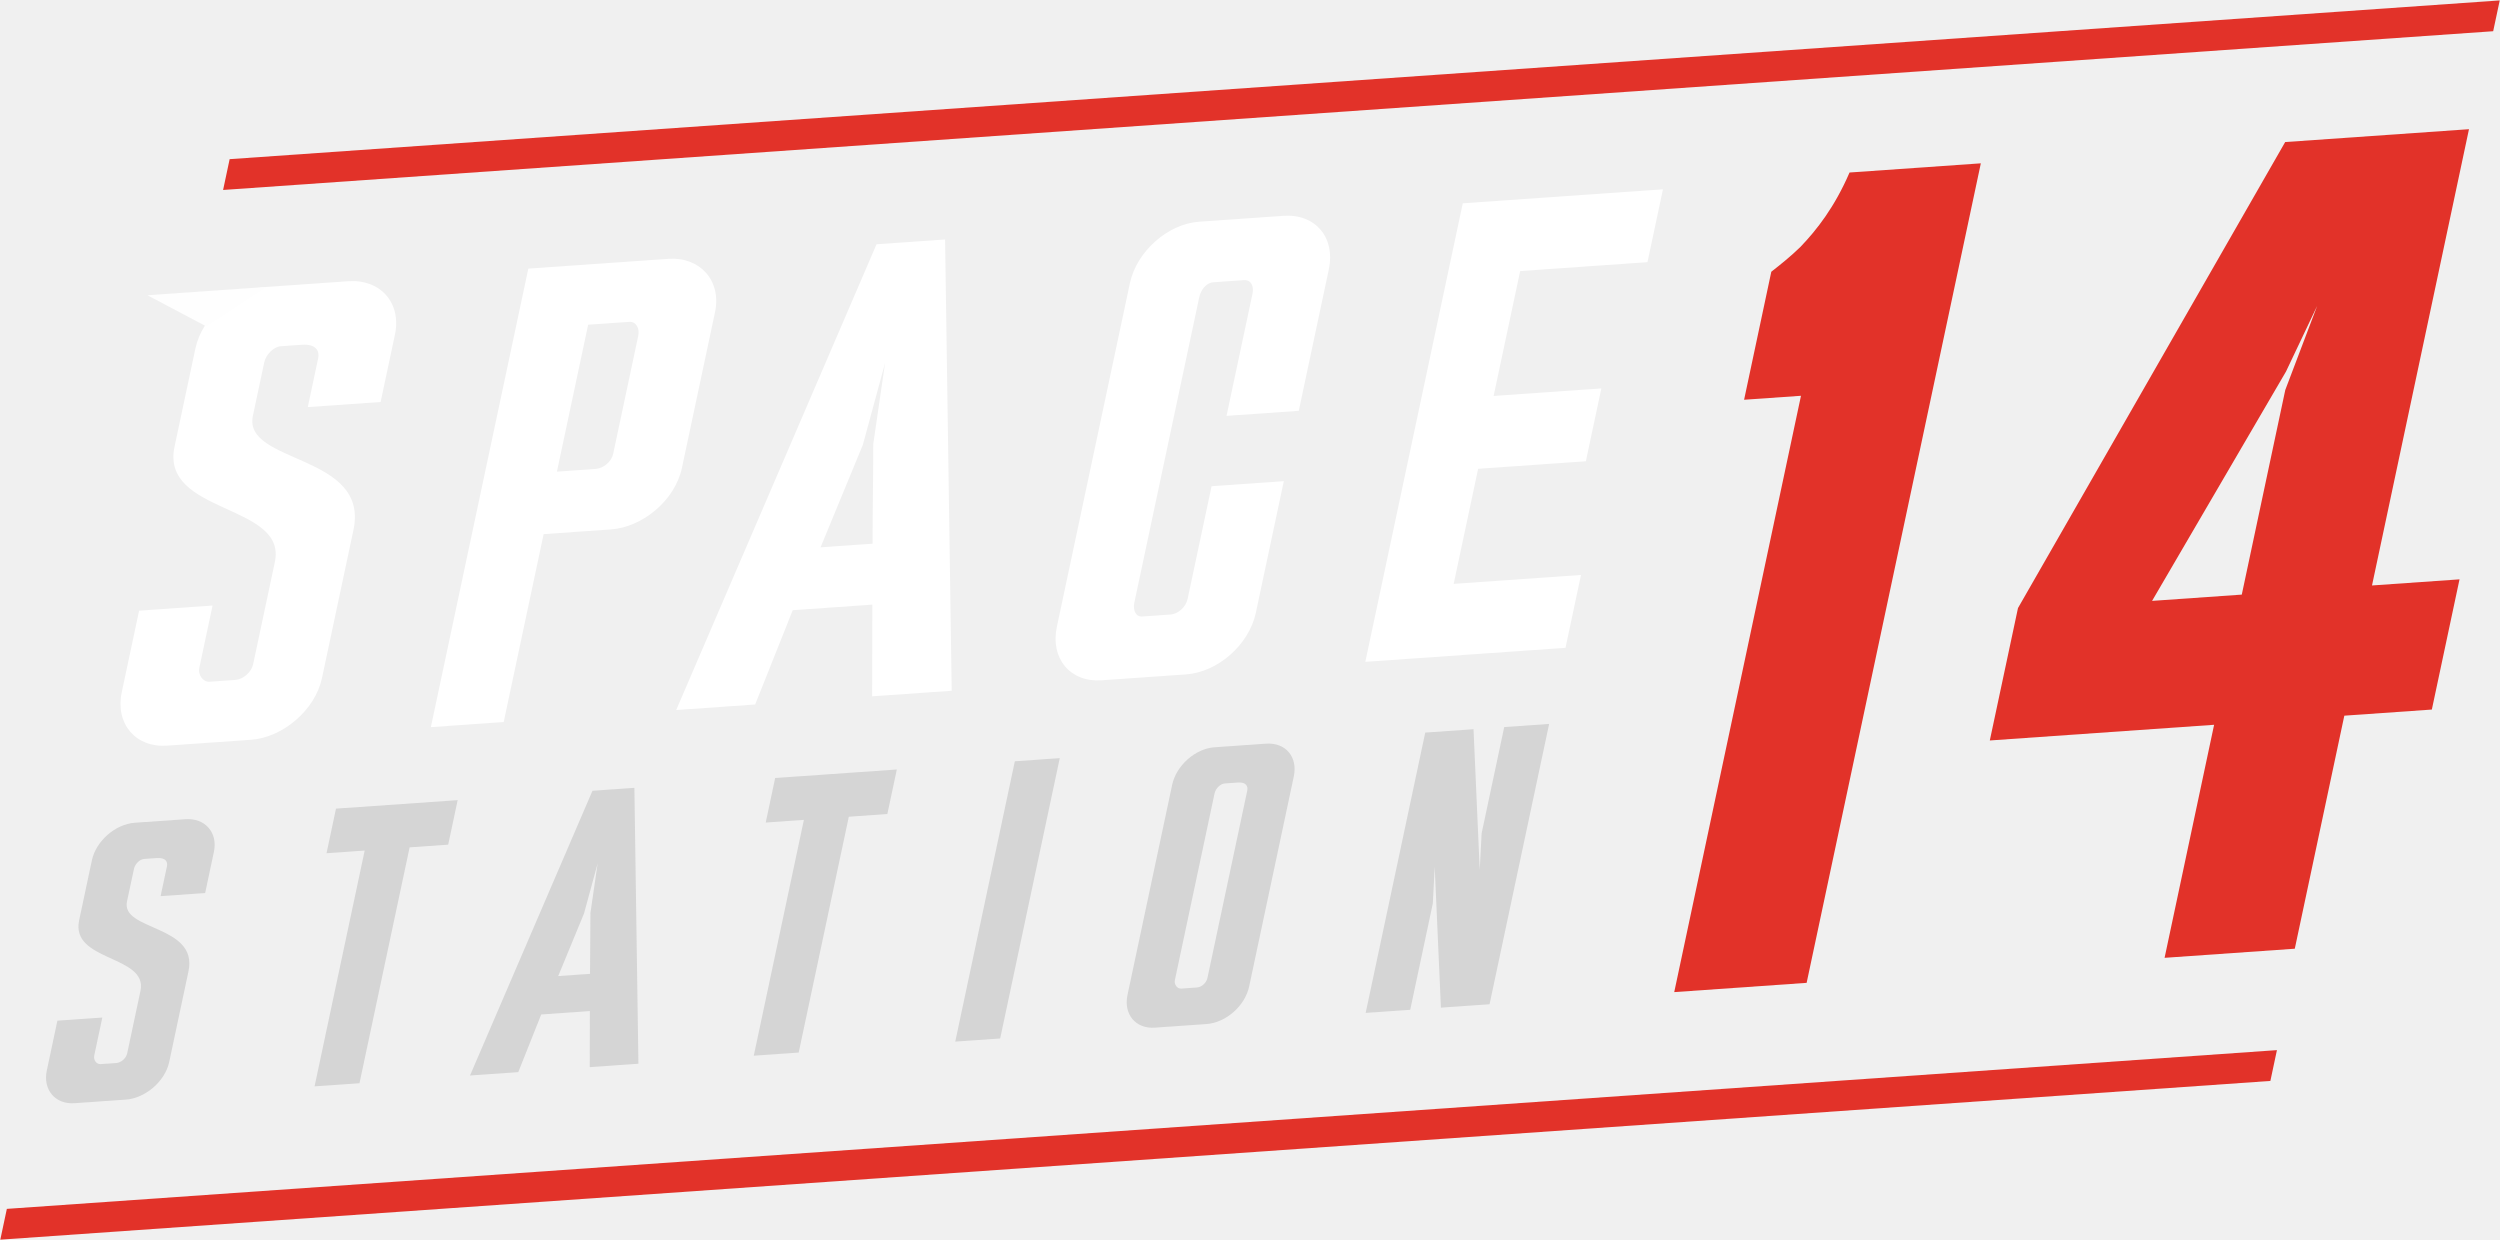
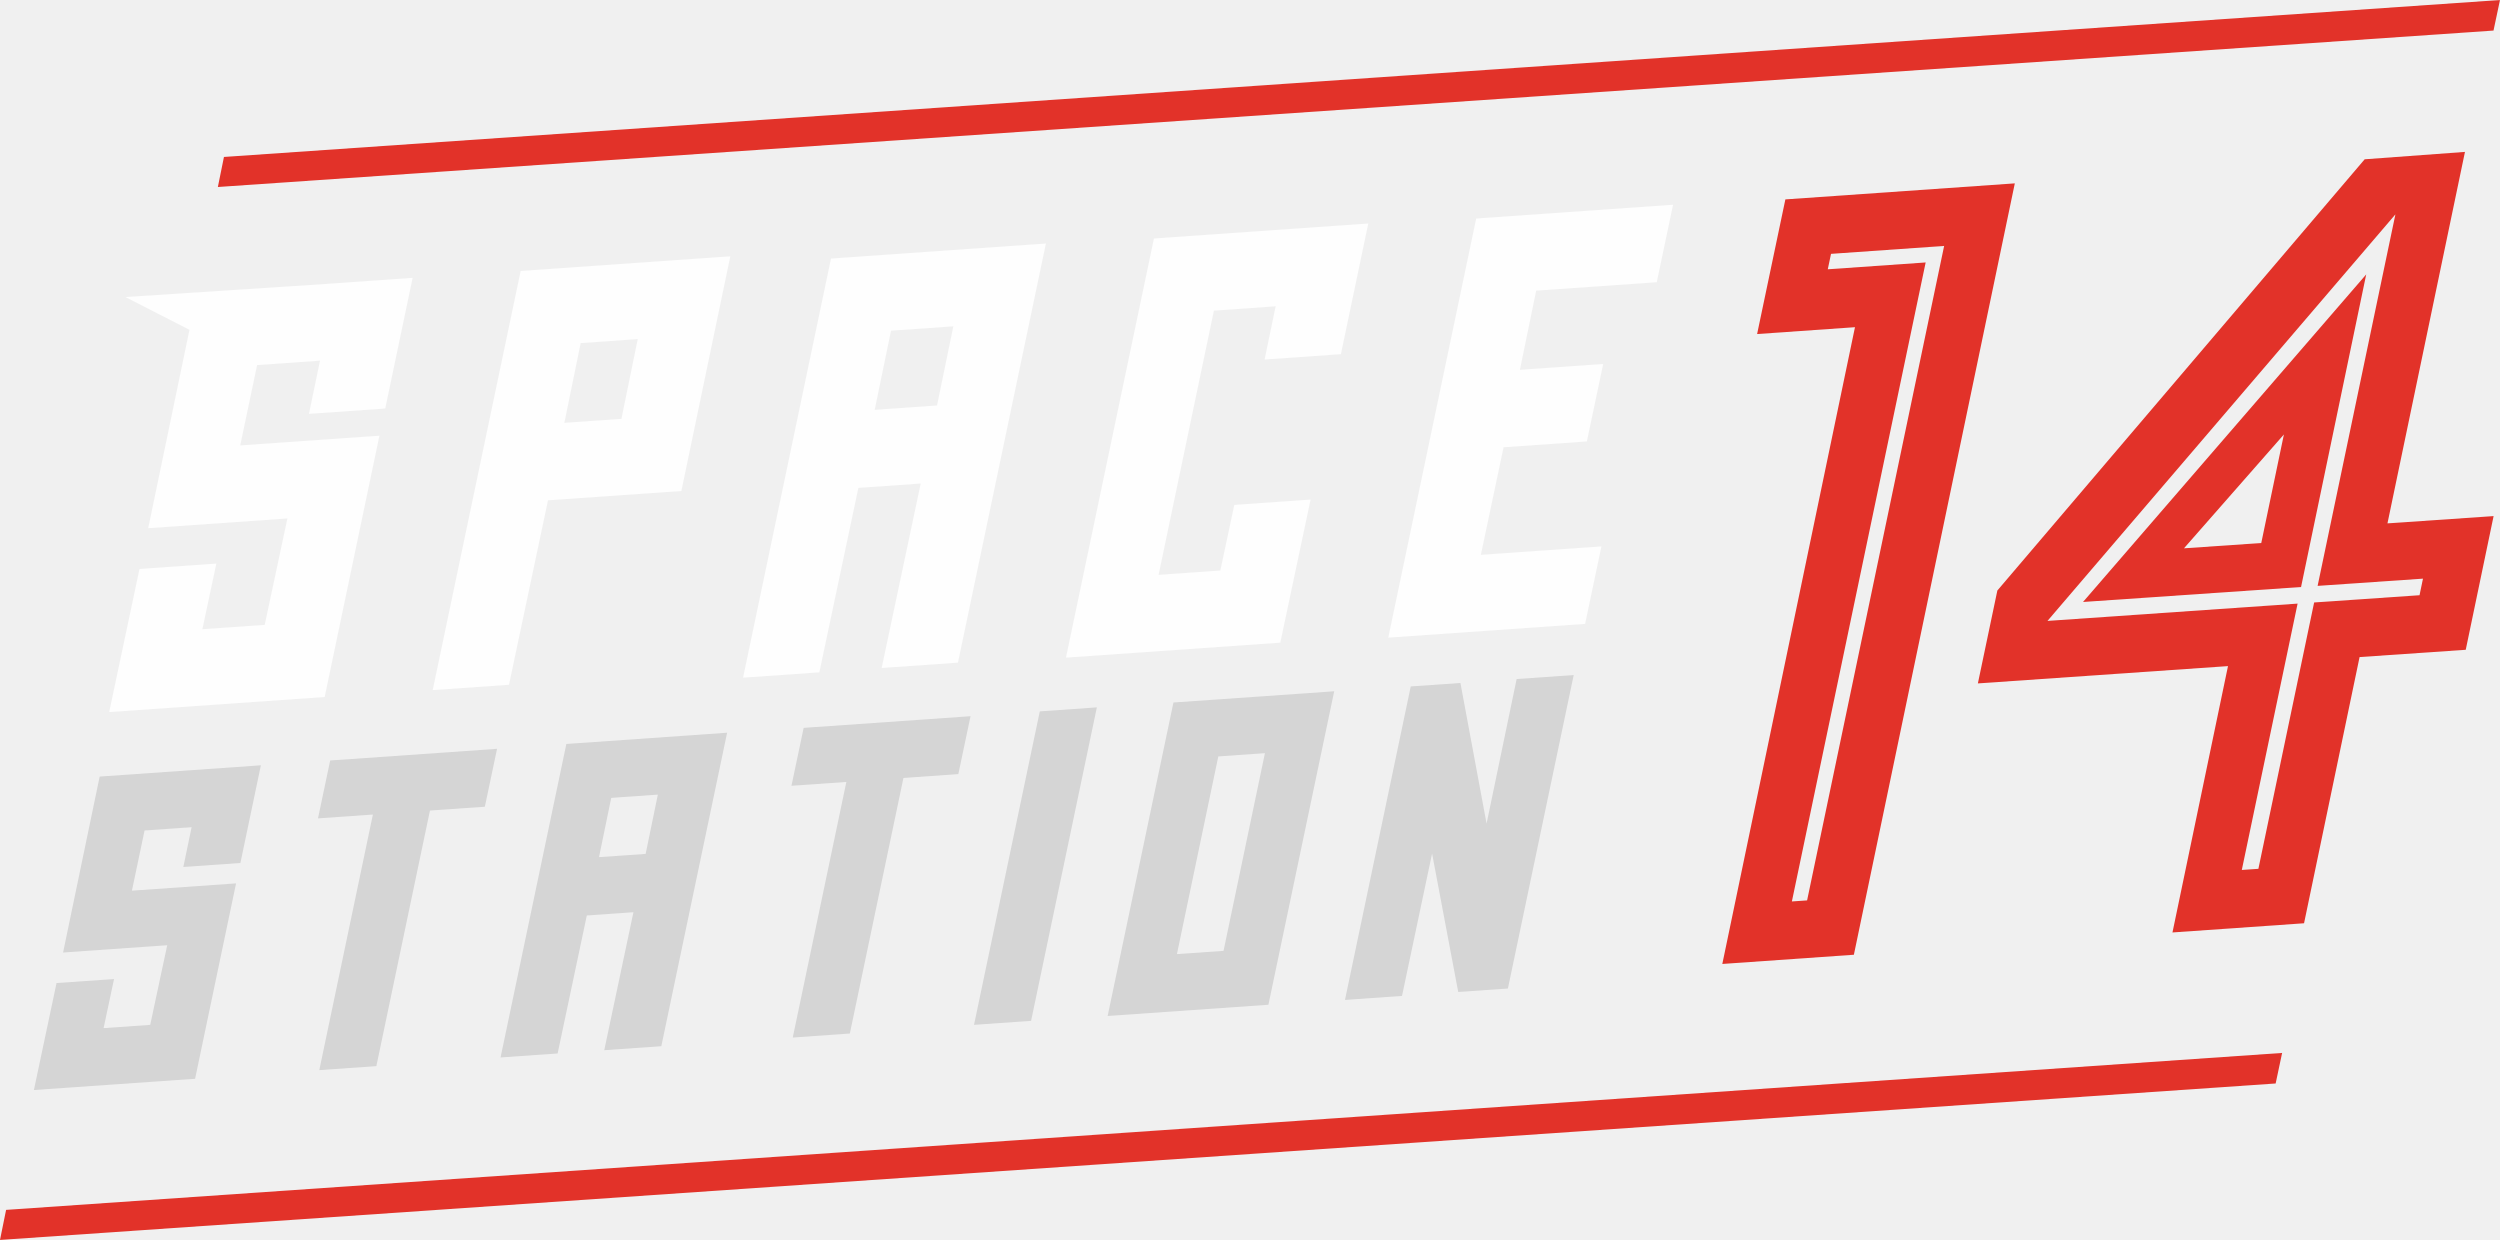
<svg xmlns="http://www.w3.org/2000/svg" width="113.674mm" height="56.38mm" viewBox="0 0 113.674 56.38" version="1.1" id="svg3223">
  <defs id="defs3217" />
-   <g id="layer3" style="display:inline" transform="matrix(1.689716,-0.1181565,-0.3591603,1.689716,-12.62059,-55.32269)">
-     <path d="m 23.887,43.36 c 0,-0.219 0.168,-0.421 0.371,-0.421 h 0.573 c 0.404,0 0.539,0.219 0.539,0.404 v 1.347 h 2.004 v -1.853 c 0,-0.876 -0.741,-1.583 -1.617,-1.583 h -2.274 c -0.876,0 -1.6,0.707 -1.6,1.583 v 2.695 c 0,1.869 3.486,1.802 3.486,3.419 v 2.812 c 0,0.219 -0.185,0.404 -0.404,0.404 h -0.707 c -0.185,0 -0.371,-0.219 -0.371,-0.404 v -1.718 h -2.021 v 2.24 c 0,0.876 0.724,1.583 1.583,1.583 h 2.307 c 0.876,0 1.617,-0.707 1.617,-1.583 v -4.076 c 0,-2.105 -3.486,-2.055 -3.486,-3.385 z m 6.347,10.509 h 2.004 v -5.17 h 1.853 c 0.859,0 1.617,-0.674 1.617,-1.583 v -4.278 c 0,-0.876 -0.758,-1.583 -1.617,-1.583 h -3.857 z m 3.132,-10.93 c 0.202,0 0.337,0.219 0.337,0.404 v 3.25 c 0,0.219 -0.185,0.387 -0.404,0.387 H 32.238 V 42.939 Z M 44.092,53.869 41.229,41.255 h -1.886 l -2.829,12.614 h 2.173 l 0.488,-2.56 h 2.189 l 0.539,2.56 z m -3.655,-7.04 c 0.202,0.943 0.371,1.836 0.573,2.779 h -1.432 l 0.573,-2.779 0.135,-2.24 z m 9.227,1.836 v 3.099 c 0,0.219 -0.168,0.404 -0.387,0.404 h -0.775 c -0.185,0 -0.303,-0.202 -0.303,-0.404 v -8.404 c 0,-0.185 0.101,-0.387 0.303,-0.387 h 0.842 c 0.202,0 0.32,0.202 0.32,0.387 v 3.368 h 1.987 v -3.89 c 0,-0.876 -0.707,-1.583 -1.583,-1.583 H 47.744 c -0.859,0 -1.566,0.707 -1.566,1.583 v 9.448 c 0,0.876 0.707,1.583 1.566,1.583 h 2.324 c 0.876,0 1.583,-0.707 1.583,-1.583 v -3.621 z m 4.865,5.204 h 5.507 v -2.004 h -3.503 v -3.166 h 2.964 v -2.004 h -2.964 v -3.436 h 3.503 v -2.004 h -5.507 z" id="text2" style="font-weight:bold;font-size:16.841px;line-height:0;font-family:Ampero;-inkscape-font-specification:'Ampero Bold';letter-spacing:1.328px;display:none;fill:#fefefe;stroke-width:1.403" aria-label="SPACE" />
-     <path d="m 69.702,64.063 v -22.053 h -3.533 c -0.206,0.913 -0.559,1.502 -0.913,1.943 -0.206,0.236 -0.442,0.442 -0.648,0.618 v 3.445 h 1.531 v 16.047 z m 3.596,-6.271 h 6.036 v 6.271 h 3.504 v -6.271 h 2.355 V 54.288 H 82.838 V 42.01 h -4.946 l -4.593,12.219 z m 5.948,-9.51 0.471,-1.737 -0.383,2.238 v 5.506 h -2.414 z" id="text2-8-6" style="font-weight:bold;font-size:26.094px;line-height:0;font-family:Ampero;-inkscape-font-specification:'Ampero Bold';letter-spacing:0.995px;display:inline;fill:#e23229;stroke-width:2.454" aria-label="14" />
-     <rect style="fill:#e23229;fill-opacity:1;stroke-width:0.119" id="rect3" width="61.087" height="0.829" x="21.843" y="38.551" />
-     <rect style="display:inline;fill:#e23229;fill-opacity:1;stroke-width:0.119" id="rect3-9" width="61.087" height="0.829" x="21.852" y="66.799" />
-     <path d="m 23.968,44.171 c 0,-0.214 0.165,-0.412 0.362,-0.412 h 0.56 c 0.395,0 0.527,0.214 0.527,0.395 v 1.318 h 1.96 V 43.661 c 0,-0.857 -0.725,-1.549 -1.581,-1.549 h -2.224 c -0.857,0 -1.565,0.692 -1.565,1.549 v 2.636 c 0,1.829 3.41,1.763 3.41,3.344 v 2.751 c 0,0.214 -0.181,0.395 -0.395,0.395 h -0.692 c -0.181,0 -0.362,-0.214 -0.362,-0.395 v -1.68 h -1.977 v 2.191 c 0,0.857 0.708,1.549 1.549,1.549 h 2.257 c 0.857,0 1.581,-0.692 1.581,-1.549 v -3.987 c 0,-2.059 -3.41,-2.01 -3.41,-3.311 z m 6.669,10.279 h 1.96 v -5.057 h 1.812 c 0.84,0 1.581,-0.659 1.581,-1.549 V 43.661 c 0,-0.857 -0.741,-1.549 -1.581,-1.549 h -3.772 z m 3.064,-10.691 c 0.198,0 0.329,0.214 0.329,0.395 v 3.179 c 0,0.214 -0.181,0.379 -0.395,0.379 h -1.038 v -3.954 z M 44.653,54.451 41.852,42.112 h -1.845 l -2.768,12.339 h 2.125 L 39.843,51.947 h 2.142 l 0.527,2.504 z M 41.078,47.565 c 0.198,0.923 0.362,1.796 0.56,2.718 h -1.4 l 0.56,-2.718 0.132,-2.191 z m 9.486,1.796 v 3.031 c 0,0.214 -0.165,0.395 -0.379,0.395 h -0.758 c -0.181,0 -0.297,-0.198 -0.297,-0.395 v -8.22 c 0,-0.181 0.099,-0.379 0.297,-0.379 h 0.824 c 0.198,0 0.313,0.198 0.313,0.379 v 3.295 h 1.944 V 43.661 c 0,-0.857 -0.692,-1.549 -1.549,-1.549 h -2.273 c -0.84,0 -1.532,0.692 -1.532,1.549 v 9.242 c 0,0.857 0.692,1.549 1.532,1.549 h 2.273 c 0.857,0 1.549,-0.692 1.549,-1.549 v -3.542 z m 5.219,5.09 h 5.387 v -1.96 h -3.426 v -3.097 h 2.899 v -1.96 h -2.899 v -3.361 h 3.426 v -1.96 h -5.387 z" id="text9" style="font-weight:bold;font-size:16.474px;line-height:0;font-family:Ampero;-inkscape-font-specification:'Ampero Bold';letter-spacing:1.76px;fill:#ffffff;stroke-width:1.373" aria-label="SPACE" />
-     <path style="display:inline;fill:#fefefe;fill-opacity:1;stroke-width:0.114" d="m 23.592,42.112 h -3.204 l 1.791,0.964 z" id="path5" />
-     <path style="font-weight:bold;font-size:10.073px;line-height:0;font-family:Ampero;-inkscape-font-specification:'Ampero Bold';letter-spacing:2.359px;fill:#d5d5d5;stroke-width:0.839" d="m 23.35,57.755 c 0,-0.131 0.101,-0.252 0.222,-0.252 h 0.342 c 0.242,0 0.322,0.131 0.322,0.242 v 0.806 h 1.199 v -1.108 c 0,-0.524 -0.443,-0.947 -0.967,-0.947 h -1.36 c -0.524,0 -0.957,0.423 -0.957,0.947 v 1.612 c 0,1.118 2.085,1.078 2.085,2.045 v 1.682 c 0,0.131 -0.111,0.242 -0.242,0.242 h -0.423 c -0.111,0 -0.222,-0.131 -0.222,-0.242 v -1.027 h -1.209 v 1.34 c 0,0.524 0.433,0.947 0.947,0.947 h 1.38 c 0.524,0 0.967,-0.423 0.967,-0.947 v -2.438 c 0,-1.259 -2.085,-1.229 -2.085,-2.025 z m 5.169,-0.06 h 1.027 v 6.346 h 1.209 V 57.694 H 31.793 v -1.199 h -3.274 z m 9.742,6.346 -1.712,-7.544 H 35.421 l -1.692,7.544 h 1.299 l 0.292,-1.531 h 1.309 l 0.322,1.531 z m -2.186,-4.21 c 0.121,0.564 0.222,1.098 0.342,1.662 h -0.856 l 0.342,-1.662 0.081,-1.34 z m 4.263,-2.135 h 1.027 v 6.346 h 1.209 v -6.346 h 1.037 v -1.199 h -3.274 z m 6.449,6.346 h 1.209 v -7.544 h -1.209 z m 6.761,0 c 0.524,0 0.947,-0.423 0.947,-0.947 v -5.651 c 0,-0.524 -0.423,-0.947 -0.947,-0.947 h -1.39 c -0.514,0 -0.937,0.423 -0.937,0.947 v 5.651 c 0,0.524 0.423,0.947 0.937,0.947 z m -0.544,-6.537 c 0.232,0 0.302,0.131 0.302,0.242 v 5.036 c 0,0.131 -0.101,0.242 -0.232,0.242 h -0.423 c -0.111,0 -0.222,-0.131 -0.222,-0.242 v -5.026 c 0,-0.131 0.101,-0.252 0.222,-0.252 z m 8.161,-1.007 h -1.209 v 2.861 l 0.161,0.997 -0.987,-3.858 h -1.299 v 7.544 h 1.199 v -2.861 l -0.161,-0.997 0.987,3.858 h 1.309 z" id="text10" aria-label="STATION" />
+   <g id="layer1" transform="translate(-56.55604,-109.3041)">
+     <g transform="translate(-3.779915,-23.48222)" id="g2559">
+       <path id="path148" style="fill:#e23229;fill-opacity:1;fill-rule:nonzero;stroke:none;stroke-width:0.348" d="m 143.444,145.031 0.148,-0.702 5.143,-0.36 -6.231,29.758 -0.692,0.048 6.083,-29.055 z m 1.187,31.167 7.318,-35.074 -10.433,0.729 -1.285,6.122 4.45,-0.311 -6.032,28.953 z" />
+       <path id="path152" style="fill:#e23229;fill-opacity:1;fill-rule:nonzero;stroke:none;stroke-width:0.348" d="m 169.254,142.534 -3.537,16.892 4.791,-0.329 -0.157,0.754 -4.792,0.329 -2.535,12.111 -0.754,0.052 2.537,-12.111 -11.373,0.787 z m -18.985,21.327 11.373,-0.787 -2.525,12.111 5.983,-0.418 2.525,-12.104 4.827,-0.331 1.267,-6.079 -4.826,0.331 3.524,-16.891 -4.56,0.336 -16.702,19.608 z" />
+       <path id="path156" style="fill:#fefefe;fill-opacity:1;fill-rule:nonzero;stroke:none;stroke-width:0.348" d="m 88.592,151.832 -2.595,0.181 0.742,-3.627 2.595,-0.182 z m -4.582,-6.724 -3.999,19.056 3.469,-0.242 1.774,-8.388 6.064,-0.423 2.225,-10.67 z" />
+       <path id="path160" style="fill:#fefefe;fill-opacity:1;fill-rule:nonzero;stroke:none;stroke-width:0.348" d="m 100.85,147.822 2.834,-0.198 -0.742,3.6 -2.834,0.198 z m -6.727,15.777 3.469,-0.242 1.774,-8.387 2.834,-0.198 -1.775,8.387 3.469,-0.243 3.999,-19.056 -9.772,0.683 z" />
+       <path id="path164" style="fill:#fefefe;fill-opacity:1;fill-rule:nonzero;stroke:none;stroke-width:0.348" d="m 108.805,162.688 9.746,-0.681 1.377,-6.505 -3.469,0.243 -0.635,2.983 -2.807,0.197 2.515,-12.014 2.807,-0.198 -0.502,2.42 3.469,-0.243 1.245,-5.94 -9.746,0.681 z" />
+       <path id="path168" style="fill:#fefefe;fill-opacity:1;fill-rule:nonzero;stroke:none;stroke-width:0.348" d="m 135.668,145.618 0.741,-3.521 -8.951,0.626 -3.998,19.056 8.951,-0.626 0.741,-3.521 -5.482,0.383 1.033,-4.892 3.787,-0.265 0.742,-3.521 -3.787,0.265 0.741,-3.601 z" />
+       <path id="path172" style="fill:#d5d5d5;fill-opacity:1;fill-rule:nonzero;stroke:none;stroke-width:0.348" d="m 71.07,172.953 -4.735,0.331 0.574,-2.735 2.139,-0.15 -0.376,1.809 2.595,-0.181 0.931,-4.443 -7.33,0.512 -1.664,8.001 4.735,-0.331 -0.773,3.62 -2.12,0.148 0.476,-2.232 -2.615,0.182 -1.03,4.866 7.33,-0.512 z" />
+       <path id="path176" style="fill:#d5d5d5;fill-opacity:1;fill-rule:nonzero;stroke:none;stroke-width:0.348" d="m 74.795,169.998 2.496,-0.174 -2.437,11.621 2.595,-0.182 2.437,-11.621 2.496,-0.174 0.555,-2.634 -7.588,0.531 z" />
+       <path id="path180" style="fill:#d5d5d5;fill-opacity:1;fill-rule:nonzero;stroke:none;stroke-width:0.348" d="m 87.573,171.759 0.555,-2.693 2.12,-0.148 -0.555,2.694 z m 2.833,8.598 2.992,-14.255 -7.31,0.512 -2.992,14.255 2.595,-0.182 1.327,-6.274 2.12,-0.148 -1.327,6.274 z" />
+       <path id="path184" style="fill:#d5d5d5;fill-opacity:1;fill-rule:nonzero;stroke:none;stroke-width:0.348" d="m 98.978,179.781 2.437,-11.621 2.496,-0.175 0.555,-2.634 -7.588,0.531 -0.555,2.634 2.496,-0.174 -2.437,11.621 z" />
+       <path id="path188" style="fill:#d5d5d5;fill-opacity:1;fill-rule:nonzero;stroke:none;stroke-width:0.348" d="m 104.624,179.386 2.595,-0.181 2.991,-14.255 -2.595,0.182 z" />
+       <path id="path192" style="fill:#d5d5d5;fill-opacity:1;fill-rule:nonzero;stroke:none;stroke-width:0.348" d="m 115.732,167.181 2.12,-0.148 -1.882,8.987 -2.119,0.148 z m -5.032,11.802 7.31,-0.51 2.992,-14.255 -7.31,0.51 z" />
+       <path id="path196" style="fill:#d5d5d5;fill-opacity:1;fill-rule:nonzero;stroke:none;stroke-width:0.348" d="m 124.085,178.071 1.367,-6.475 1.189,6.296 2.259,-0.158 2.992,-14.255 -2.595,0.182 -1.367,6.574 -1.189,-6.395 -2.259,0.158 -2.991,14.255 z" />
+       <path id="path200" style="fill:#fefefe;fill-opacity:1;fill-rule:nonzero;stroke:none;stroke-width:0.348" d="m 66.678,158.658 -1.377,6.505 9.798,-0.685 2.489,-11.88 -6.329,0.442 0.768,-3.655 2.86,-0.2 -0.503,2.419 3.469,-0.243 1.245,-5.94 -4.328,0.303 -8.729,0.57 2.91,1.489 -1.876,9.019 6.329,-0.442 -1.032,4.84 -2.834,0.197 0.635,-2.984 z" />
+       <path id="path204" style="fill:#e23229;fill-opacity:1;fill-rule:nonzero;stroke:none;stroke-width:0.348" d="m 70.519,139.923 -0.277,1.366 103.473,-7.113 0.294,-1.389 z" />
+       <path id="path208" style="fill:#e23229;fill-opacity:1;fill-rule:nonzero;stroke:none;stroke-width:0.348" d="m 60.336,189.166 103.473,-7.114 0.294,-1.389 -103.49,7.136 z" />
+       <path id="path1772" d="m 167.927,145.263 -12.877,14.895 9.914,-0.68 z m -3.743,7.278 -1.029,4.936 -3.515,0.241 z" style="fill:#e23229;fill-opacity:1;stroke:none;stroke-width:0.263px;stroke-linecap:butt;stroke-linejoin:miter;stroke-opacity:1" />
+     </g>
  </g>
</svg>
